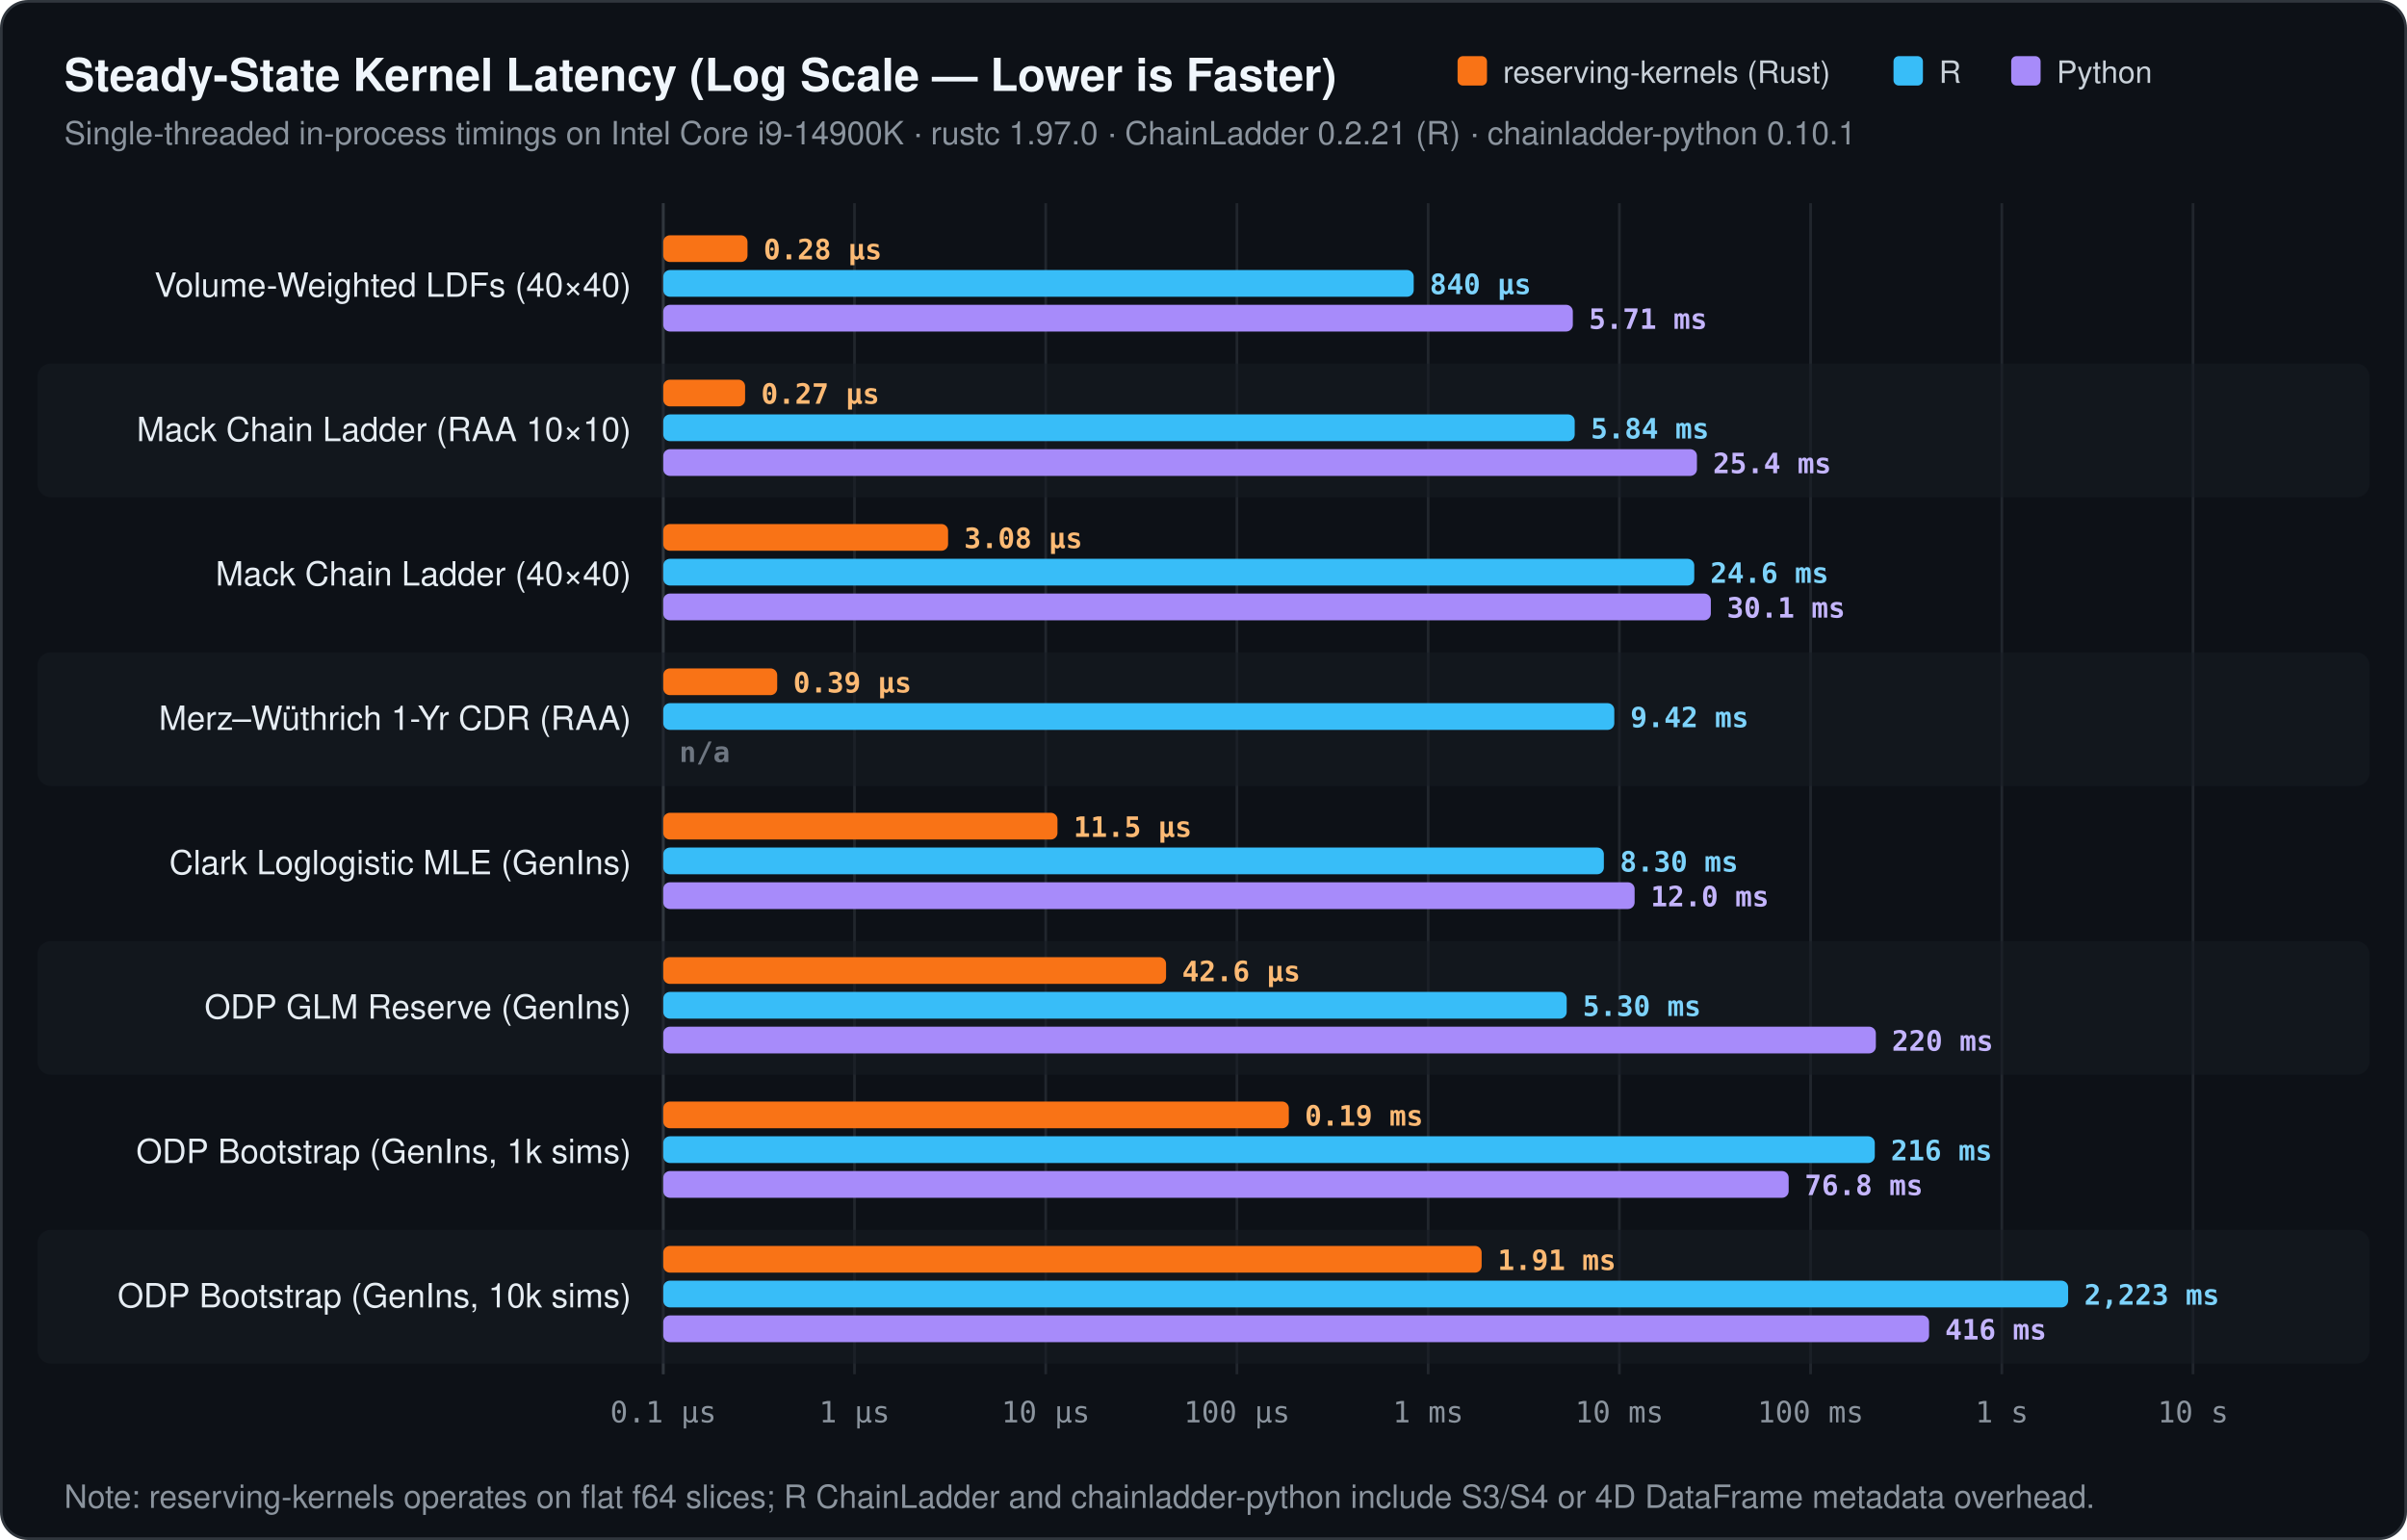
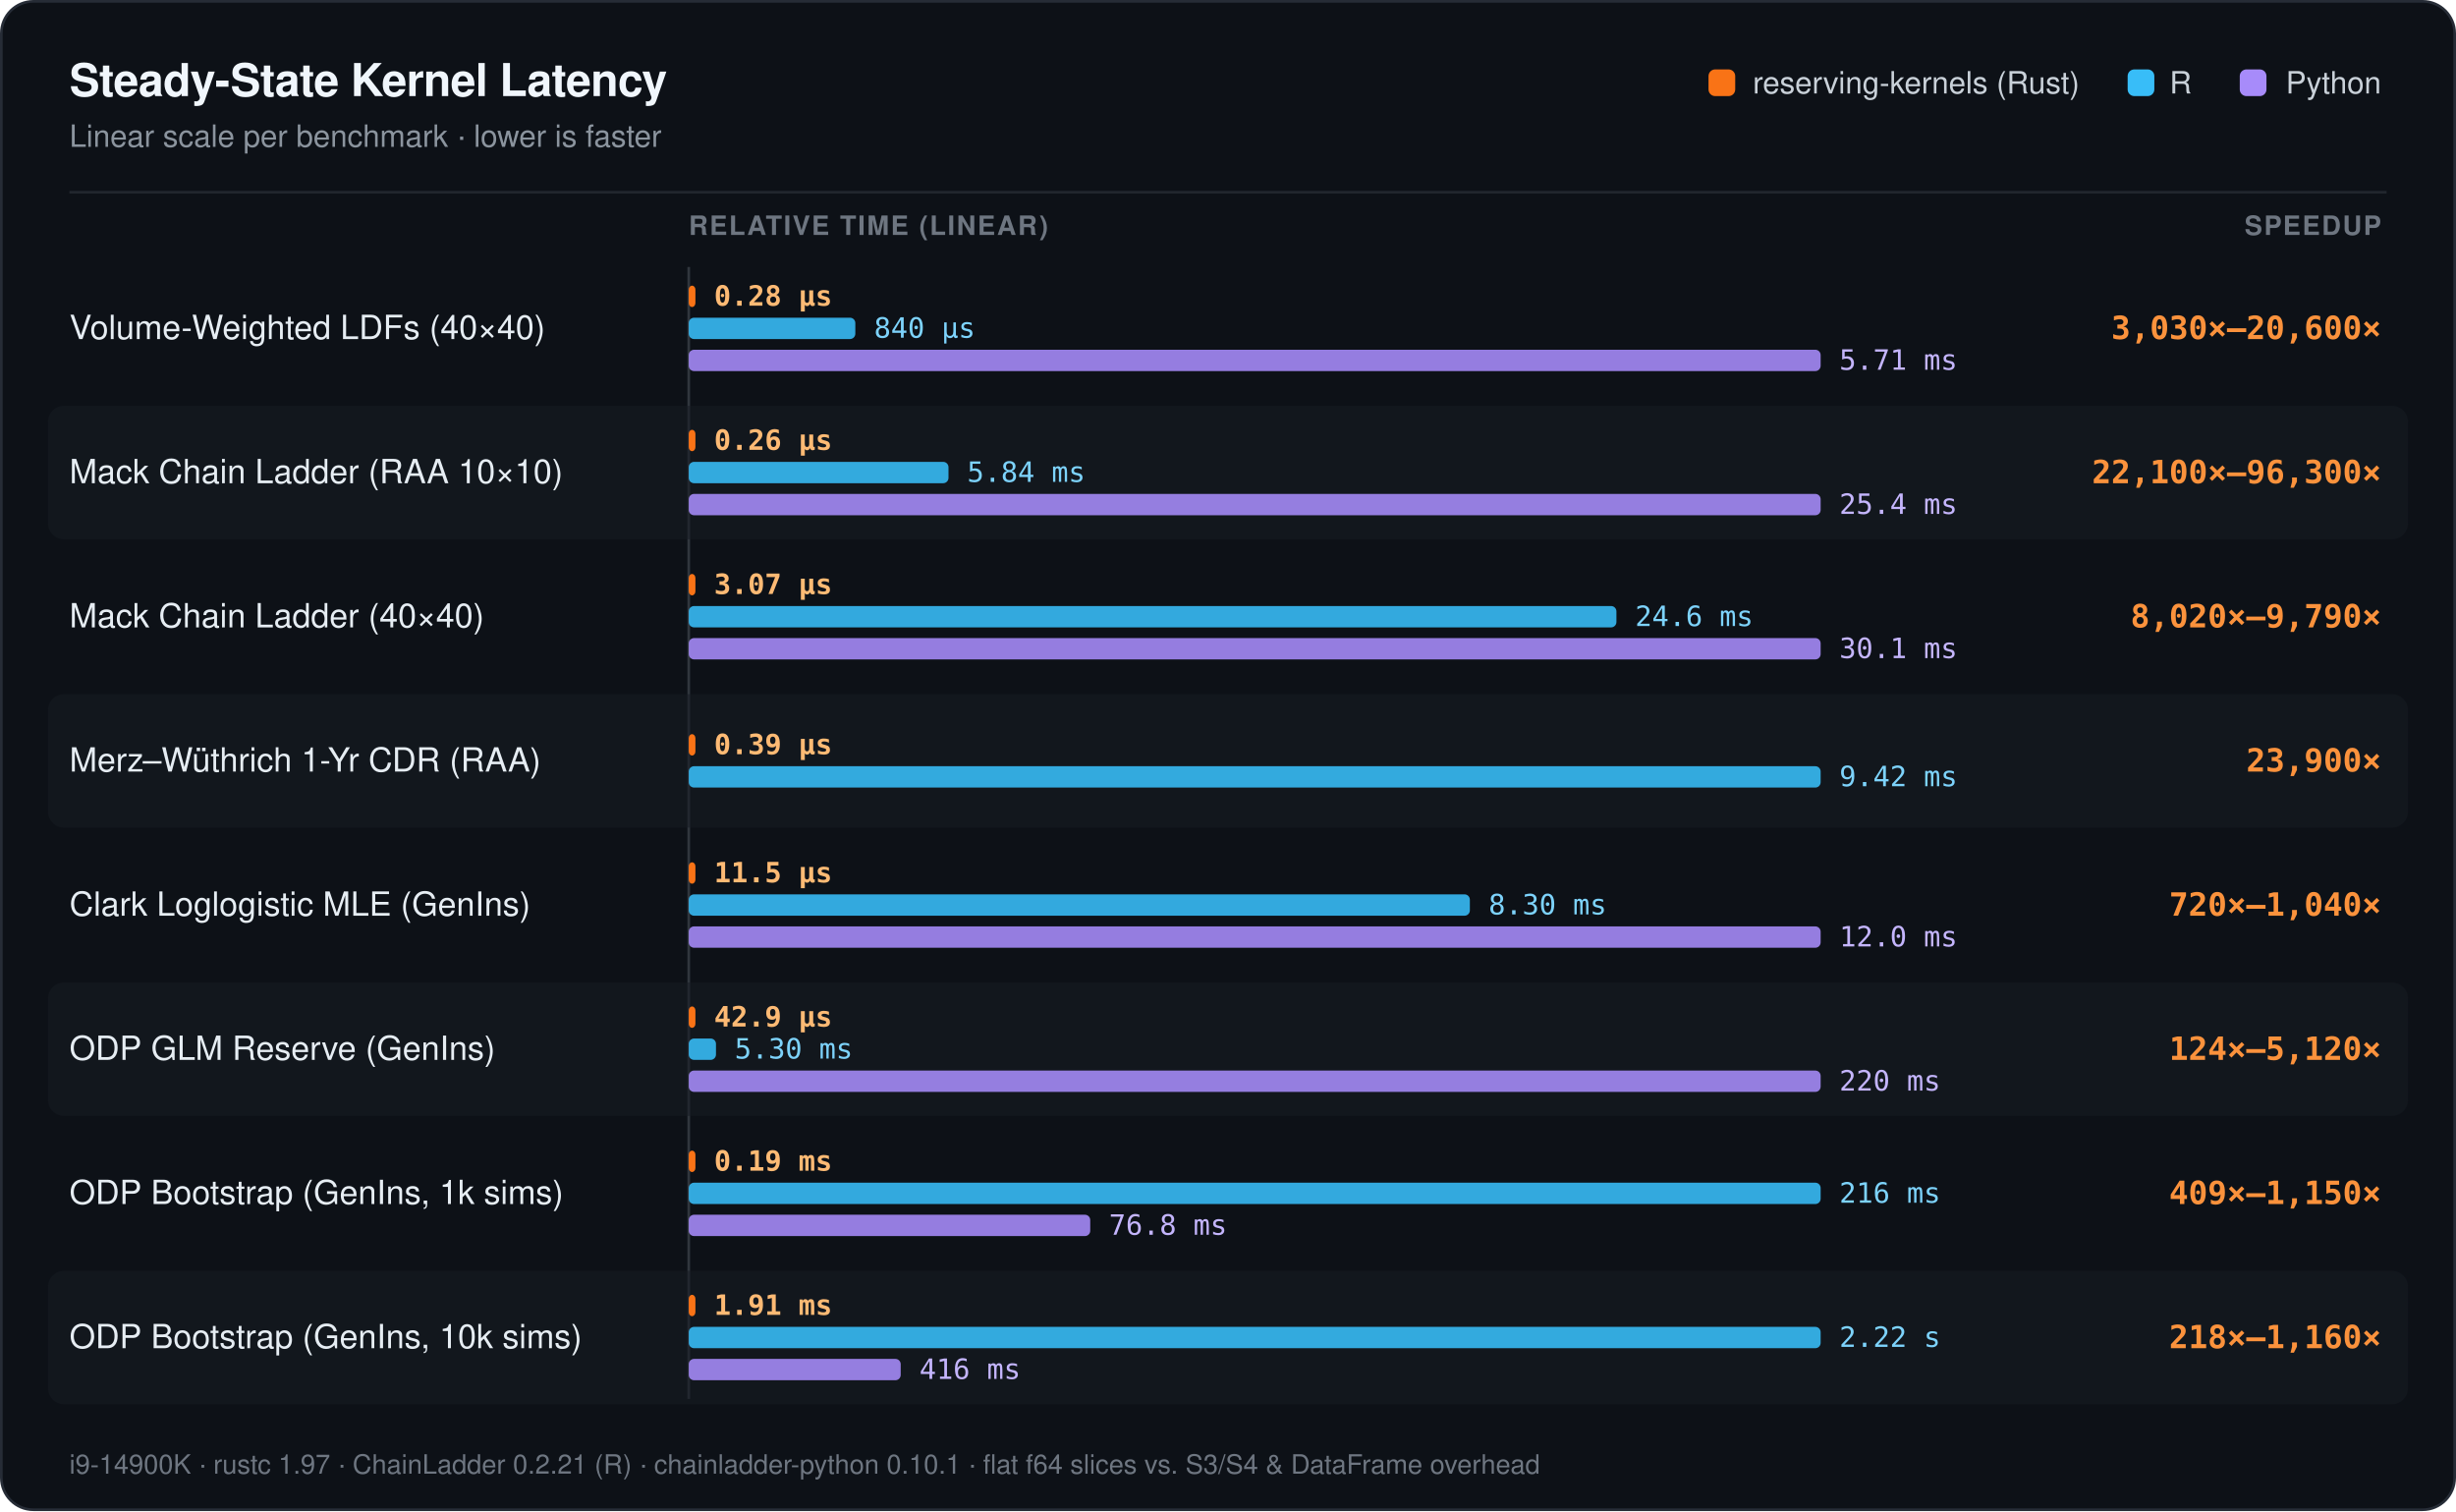
- <svg xmlns="http://www.w3.org/2000/svg" viewBox="0 0 900 576" width="900" height="576" role="img" aria-label="reserving-kernels benchmark latency comparison">
+ <svg xmlns="http://www.w3.org/2000/svg" viewBox="0 0 920 566" width="920" height="566" role="img" aria-label="reserving-kernels linear benchmark latency comparison">
  <defs>
    <style>
-       .bg { fill: #0d1117; stroke: #30363d; stroke-width: 1; }
-       .title { font: 600 17px -apple-system, BlinkMacSystemFont, "Segoe UI", Helvetica, Arial, sans-serif; fill: #f0f6fc; }
-       .sub { font: 400 12px -apple-system, BlinkMacSystemFont, "Segoe UI", Helvetica, Arial, sans-serif; fill: #8b949e; }
+       .bg { fill: #0d1117; stroke: #262c36; stroke-width: 1; }
+       .title { font: 600 17px -apple-system, BlinkMacSystemFont, "Segoe UI", Helvetica, Arial, sans-serif; fill: #f0f6fc; letter-spacing: -0.2px; }
+       .sub { font: 400 11.5px -apple-system, BlinkMacSystemFont, "Segoe UI", Helvetica, Arial, sans-serif; fill: #8b949e; }
      .label { font: 500 12.5px -apple-system, BlinkMacSystemFont, "Segoe UI", Helvetica, Arial, sans-serif; fill: #e6edf3; }
-       .val { font: 600 10.5px ui-monospace, SFMono-Regular, Menlo, Consolas, monospace; }
-       .tick { font: 400 11px ui-monospace, SFMono-Regular, Menlo, Consolas, monospace; fill: #8b949e; }
-       .grid { stroke: #21262d; stroke-width: 1; }
-       .axis { stroke: #30363d; stroke-width: 1; }
+       .val { font: 500 10.5px ui-monospace, SFMono-Regular, Menlo, Consolas, monospace; }
+       .val-rust { font: 600 10.5px ui-monospace, SFMono-Regular, Menlo, Consolas, monospace; fill: #fdba74; }
+       .speedup { font: 700 12px ui-monospace, SFMono-Regular, Menlo, Consolas, monospace; fill: #fb923c; }
+       .hdr { font: 600 10px -apple-system, BlinkMacSystemFont, "Segoe UI", Helvetica, Arial, sans-serif; fill: #6e7681; letter-spacing: 0.6px; }
      .legend { font: 500 11.5px -apple-system, BlinkMacSystemFont, "Segoe UI", Helvetica, Arial, sans-serif; fill: #c9d1d9; }
+       .foot { font: 400 10px -apple-system, BlinkMacSystemFont, "Segoe UI", Helvetica, Arial, sans-serif; fill: #6e7681; }
    </style>
  </defs>
-   <rect x="0.5" y="0.5" width="899" height="575" rx="10" class="bg" />
-   <text x="24" y="34" class="title">Steady-State Kernel Latency (Log Scale — Lower is Faster)</text>
-   <text x="24" y="54" class="sub">Single-threaded in-process timings on Intel Core i9-14900K · rustc 1.97.0 · ChainLadder 0.2.21 (R) · chainladder-python 0.10.1</text>
-   <rect x="545" y="21" width="11" height="11" rx="2" fill="#f97316" />
-   <text x="562" y="31" class="legend">reserving-kernels (Rust)</text>
-   <rect x="708" y="21" width="11" height="11" rx="2" fill="#38bdf8" />
-   <text x="725" y="31" class="legend">R</text>
-   <rect x="752" y="21" width="11" height="11" rx="2" fill="#a78bfa" />
-   <text x="769" y="31" class="legend">Python</text>
-   <line x1="248.0" y1="76" x2="248.0" y2="514" class="grid" />
-   <text x="248.0" y="532" text-anchor="middle" class="tick">0.1 µs</text>
-   <line x1="319.5" y1="76" x2="319.5" y2="514" class="grid" />
-   <text x="319.5" y="532" text-anchor="middle" class="tick">1 µs</text>
-   <line x1="391.0" y1="76" x2="391.0" y2="514" class="grid" />
-   <text x="391.0" y="532" text-anchor="middle" class="tick">10 µs</text>
-   <line x1="462.5" y1="76" x2="462.5" y2="514" class="grid" />
-   <text x="462.5" y="532" text-anchor="middle" class="tick">100 µs</text>
-   <line x1="534.0" y1="76" x2="534.0" y2="514" class="grid" />
-   <text x="534.0" y="532" text-anchor="middle" class="tick">1 ms</text>
-   <line x1="605.5" y1="76" x2="605.5" y2="514" class="grid" />
-   <text x="605.5" y="532" text-anchor="middle" class="tick">10 ms</text>
-   <line x1="677.0" y1="76" x2="677.0" y2="514" class="grid" />
-   <text x="677.0" y="532" text-anchor="middle" class="tick">100 ms</text>
-   <line x1="748.5" y1="76" x2="748.5" y2="514" class="grid" />
-   <text x="748.5" y="532" text-anchor="middle" class="tick">1 s</text>
-   <line x1="820.0" y1="76" x2="820.0" y2="514" class="grid" />
-   <text x="820.0" y="532" text-anchor="middle" class="tick">10 s</text>
-   <line x1="248" y1="76" x2="248" y2="514" class="axis" />
-   <text x="236" y="111" text-anchor="end" class="label">Volume-Weighted LDFs (40×40)</text>
-   <rect x="248" y="88" width="31.5" height="10" rx="2.5" fill="#f97316" />
-   <text x="285.5" y="97" class="val" fill="#fdba74">0.28 µs</text>
-   <rect x="248" y="101" width="280.6" height="10" rx="2.5" fill="#38bdf8" />
-   <text x="534.6" y="110" class="val" fill="#7dd3fc">840 µs</text>
-   <rect x="248" y="114" width="340.1" height="10" rx="2.5" fill="#a78bfa" />
-   <text x="594.1" y="123" class="val" fill="#c4b5fd">5.71 ms</text>
-   <rect x="14" y="136" width="872" height="50" rx="5" fill="#161b22" opacity="0.55" />
-   <text x="236" y="165" text-anchor="end" class="label">Mack Chain Ladder (RAA 10×10)</text>
-   <rect x="248" y="142" width="30.6" height="10" rx="2.5" fill="#f97316" />
-   <text x="284.6" y="151" class="val" fill="#fdba74">0.27 µs</text>
-   <rect x="248" y="155" width="340.8" height="10" rx="2.5" fill="#38bdf8" />
-   <text x="594.8" y="164" class="val" fill="#7dd3fc">5.84 ms</text>
-   <rect x="248" y="168" width="386.5" height="10" rx="2.5" fill="#a78bfa" />
-   <text x="640.5" y="177" class="val" fill="#c4b5fd">25.4 ms</text>
-   <text x="236" y="219" text-anchor="end" class="label">Mack Chain Ladder (40×40)</text>
-   <rect x="248" y="196" width="106.5" height="10" rx="2.5" fill="#f97316" />
-   <text x="360.5" y="205" class="val" fill="#fdba74">3.08 µs</text>
-   <rect x="248" y="209" width="385.5" height="10" rx="2.5" fill="#38bdf8" />
-   <text x="639.5" y="218" class="val" fill="#7dd3fc">24.6 ms</text>
-   <rect x="248" y="222" width="391.7" height="10" rx="2.5" fill="#a78bfa" />
-   <text x="645.7" y="231" class="val" fill="#c4b5fd">30.1 ms</text>
-   <rect x="14" y="244" width="872" height="50" rx="5" fill="#161b22" opacity="0.55" />
-   <text x="236" y="273" text-anchor="end" class="label">Merz–Wüthrich 1-Yr CDR (RAA)</text>
-   <rect x="248" y="250" width="42.6" height="10" rx="2.5" fill="#f97316" />
-   <text x="296.6" y="259" class="val" fill="#fdba74">0.39 µs</text>
-   <rect x="248" y="263" width="355.6" height="10" rx="2.5" fill="#38bdf8" />
-   <text x="609.6" y="272" class="val" fill="#7dd3fc">9.42 ms</text>
-   <text x="254" y="285" class="val" fill="#6e7681">n/a</text>
-   <text x="236" y="327" text-anchor="end" class="label">Clark Loglogistic MLE (GenIns)</text>
-   <rect x="248" y="304" width="147.4" height="10" rx="2.5" fill="#f97316" />
-   <text x="401.4" y="313" class="val" fill="#fdba74">11.5 µs</text>
-   <rect x="248" y="317" width="351.7" height="10" rx="2.5" fill="#38bdf8" />
-   <text x="605.7" y="326" class="val" fill="#7dd3fc">8.30 ms</text>
-   <rect x="248" y="330" width="363.2" height="10" rx="2.5" fill="#a78bfa" />
-   <text x="617.2" y="339" class="val" fill="#c4b5fd">12.0 ms</text>
-   <rect x="14" y="352" width="872" height="50" rx="5" fill="#161b22" opacity="0.55" />
-   <text x="236" y="381" text-anchor="end" class="label">ODP GLM Reserve (GenIns)</text>
-   <rect x="248" y="358" width="188.0" height="10" rx="2.5" fill="#f97316" />
-   <text x="442.0" y="367" class="val" fill="#fdba74">42.6 µs</text>
-   <rect x="248" y="371" width="337.8" height="10" rx="2.5" fill="#38bdf8" />
-   <text x="591.8" y="380" class="val" fill="#7dd3fc">5.30 ms</text>
-   <rect x="248" y="384" width="453.4" height="10" rx="2.5" fill="#a78bfa" />
-   <text x="707.4" y="393" class="val" fill="#c4b5fd">220 ms</text>
-   <text x="236" y="435" text-anchor="end" class="label">ODP Bootstrap (GenIns, 1k sims)</text>
-   <rect x="248" y="412" width="233.9" height="10" rx="2.5" fill="#f97316" />
-   <text x="487.9" y="421" class="val" fill="#fdba74">0.19 ms</text>
-   <rect x="248" y="425" width="453.0" height="10" rx="2.5" fill="#38bdf8" />
-   <text x="707.0" y="434" class="val" fill="#7dd3fc">216 ms</text>
-   <rect x="248" y="438" width="420.8" height="10" rx="2.5" fill="#a78bfa" />
-   <text x="674.8" y="447" class="val" fill="#c4b5fd">76.8 ms</text>
-   <rect x="14" y="460" width="872" height="50" rx="5" fill="#161b22" opacity="0.55" />
-   <text x="236" y="489" text-anchor="end" class="label">ODP Bootstrap (GenIns, 10k sims)</text>
-   <rect x="248" y="466" width="306.0" height="10" rx="2.5" fill="#f97316" />
-   <text x="560.0" y="475" class="val" fill="#fdba74">1.91 ms</text>
-   <rect x="248" y="479" width="525.3" height="10" rx="2.5" fill="#38bdf8" />
-   <text x="779.3" y="488" class="val" fill="#7dd3fc">2,223 ms</text>
-   <rect x="248" y="492" width="473.3" height="10" rx="2.5" fill="#a78bfa" />
-   <text x="727.3" y="501" class="val" fill="#c4b5fd">416 ms</text>
-   <text x="24" y="564" class="sub">Note: reserving-kernels operates on flat f64 slices; R ChainLadder and chainladder-python include S3/S4 or 4D DataFrame metadata overhead.</text>
+   <rect x="0.5" y="0.5" width="919" height="565" rx="12" class="bg" />
+   <text x="26" y="36" class="title">Steady-State Kernel Latency</text>
+   <text x="26" y="55" class="sub">Linear scale per benchmark · lower is faster</text>
+   <text x="892.0" y="35" text-anchor="end" class="legend">Python</text>
+   <rect x="839.0" y="26" width="10" height="10" rx="2.5" fill="#a78bfa" />
+   <text x="821.0" y="35" text-anchor="end" class="legend">R</text>
+   <rect x="797.0" y="26" width="10" height="10" rx="2.5" fill="#38bdf8" />
+   <text x="779.0" y="35" text-anchor="end" class="legend">reserving-kernels (Rust)</text>
+   <rect x="640.0" y="26" width="10" height="10" rx="2.5" fill="#f97316" />
+   <line x1="26" y1="72" x2="894" y2="72" stroke="#21262d" stroke-width="1" />
+   <text x="258.0" y="88" class="hdr">RELATIVE TIME (LINEAR)</text>
+   <text x="892.0" y="88" text-anchor="end" class="hdr">SPEEDUP</text>
+   <line x1="258.0" y1="100" x2="258.0" y2="524" stroke="#30363d" stroke-width="1" />
+   <text x="26" y="127.0" class="label">Volume-Weighted LDFs (40×40)</text>
+   <rect x="258.0" y="107.0" width="2.5" height="8" rx="1.5" fill="#f97316" />
+   <text x="267.5" y="114.5" class="val-rust">0.28 µs</text>
+   <rect x="258.0" y="119.0" width="62.4" height="8" rx="2" fill="#38bdf8" opacity="0.88" />
+   <text x="327.4" y="126.5" class="val" fill="#7dd3fc">840 µs</text>
+   <rect x="258.0" y="131.0" width="424.0" height="8" rx="2" fill="#a78bfa" opacity="0.88" />
+   <text x="689.0" y="138.5" class="val" fill="#c4b5fd">5.71 ms</text>
+   <text x="892.0" y="127.0" text-anchor="end" class="speedup">3,030×–20,600×</text>
+   <rect x="18" y="152.0" width="884" height="50.0" rx="6" fill="#161b22" opacity="0.55" />
+   <text x="26" y="181.0" class="label">Mack Chain Ladder (RAA 10×10)</text>
+   <rect x="258.0" y="161.0" width="2.5" height="8" rx="1.5" fill="#f97316" />
+   <text x="267.5" y="168.5" class="val-rust">0.26 µs</text>
+   <rect x="258.0" y="173.0" width="97.3" height="8" rx="2" fill="#38bdf8" opacity="0.88" />
+   <text x="362.3" y="180.5" class="val" fill="#7dd3fc">5.84 ms</text>
+   <rect x="258.0" y="185.0" width="424.0" height="8" rx="2" fill="#a78bfa" opacity="0.88" />
+   <text x="689.0" y="192.5" class="val" fill="#c4b5fd">25.4 ms</text>
+   <text x="892.0" y="181.0" text-anchor="end" class="speedup">22,100×–96,300×</text>
+   <text x="26" y="235.0" class="label">Mack Chain Ladder (40×40)</text>
+   <rect x="258.0" y="215.0" width="2.5" height="8" rx="1.5" fill="#f97316" />
+   <text x="267.5" y="222.5" class="val-rust">3.07 µs</text>
+   <rect x="258.0" y="227.0" width="347.5" height="8" rx="2" fill="#38bdf8" opacity="0.88" />
+   <text x="612.5" y="234.5" class="val" fill="#7dd3fc">24.6 ms</text>
+   <rect x="258.0" y="239.0" width="424.0" height="8" rx="2" fill="#a78bfa" opacity="0.88" />
+   <text x="689.0" y="246.5" class="val" fill="#c4b5fd">30.1 ms</text>
+   <text x="892.0" y="235.0" text-anchor="end" class="speedup">8,020×–9,790×</text>
+   <rect x="18" y="260.0" width="884" height="50.0" rx="6" fill="#161b22" opacity="0.55" />
+   <text x="26" y="289.0" class="label">Merz–Wüthrich 1-Yr CDR (RAA)</text>
+   <rect x="258.0" y="275.0" width="2.5" height="8" rx="1.5" fill="#f97316" />
+   <text x="267.5" y="282.5" class="val-rust">0.39 µs</text>
+   <rect x="258.0" y="287.0" width="424.0" height="8" rx="2" fill="#38bdf8" opacity="0.88" />
+   <text x="689.0" y="294.5" class="val" fill="#7dd3fc">9.42 ms</text>
+   <text x="892.0" y="289.0" text-anchor="end" class="speedup">23,900×</text>
+   <text x="26" y="343.0" class="label">Clark Loglogistic MLE (GenIns)</text>
+   <rect x="258.0" y="323.0" width="2.5" height="8" rx="1.5" fill="#f97316" />
+   <text x="267.5" y="330.5" class="val-rust">11.5 µs</text>
+   <rect x="258.0" y="335.0" width="292.6" height="8" rx="2" fill="#38bdf8" opacity="0.88" />
+   <text x="557.6" y="342.5" class="val" fill="#7dd3fc">8.30 ms</text>
+   <rect x="258.0" y="347.0" width="424.0" height="8" rx="2" fill="#a78bfa" opacity="0.88" />
+   <text x="689.0" y="354.5" class="val" fill="#c4b5fd">12.0 ms</text>
+   <text x="892.0" y="343.0" text-anchor="end" class="speedup">720×–1,040×</text>
+   <rect x="18" y="368.0" width="884" height="50.0" rx="6" fill="#161b22" opacity="0.55" />
+   <text x="26" y="397.0" class="label">ODP GLM Reserve (GenIns)</text>
+   <rect x="258.0" y="377.0" width="2.5" height="8" rx="1.5" fill="#f97316" />
+   <text x="267.5" y="384.5" class="val-rust">42.9 µs</text>
+   <rect x="258.0" y="389.0" width="10.2" height="8" rx="2" fill="#38bdf8" opacity="0.88" />
+   <text x="275.2" y="396.5" class="val" fill="#7dd3fc">5.30 ms</text>
+   <rect x="258.0" y="401.0" width="424.0" height="8" rx="2" fill="#a78bfa" opacity="0.88" />
+   <text x="689.0" y="408.5" class="val" fill="#c4b5fd">220 ms</text>
+   <text x="892.0" y="397.0" text-anchor="end" class="speedup">124×–5,120×</text>
+   <text x="26" y="451.0" class="label">ODP Bootstrap (GenIns, 1k sims)</text>
+   <rect x="258.0" y="431.0" width="2.5" height="8" rx="1.5" fill="#f97316" />
+   <text x="267.5" y="438.5" class="val-rust">0.19 ms</text>
+   <rect x="258.0" y="443.0" width="424.0" height="8" rx="2" fill="#38bdf8" opacity="0.88" />
+   <text x="689.0" y="450.5" class="val" fill="#7dd3fc">216 ms</text>
+   <rect x="258.0" y="455.0" width="150.4" height="8" rx="2" fill="#a78bfa" opacity="0.88" />
+   <text x="415.4" y="462.5" class="val" fill="#c4b5fd">76.8 ms</text>
+   <text x="892.0" y="451.0" text-anchor="end" class="speedup">409×–1,150×</text>
+   <rect x="18" y="476.0" width="884" height="50.0" rx="6" fill="#161b22" opacity="0.55" />
+   <text x="26" y="505.0" class="label">ODP Bootstrap (GenIns, 10k sims)</text>
+   <rect x="258.0" y="485.0" width="2.5" height="8" rx="1.5" fill="#f97316" />
+   <text x="267.5" y="492.5" class="val-rust">1.91 ms</text>
+   <rect x="258.0" y="497.0" width="424.0" height="8" rx="2" fill="#38bdf8" opacity="0.88" />
+   <text x="689.0" y="504.5" class="val" fill="#7dd3fc">2.22 s</text>
+   <rect x="258.0" y="509.0" width="79.4" height="8" rx="2" fill="#a78bfa" opacity="0.88" />
+   <text x="344.4" y="516.5" class="val" fill="#c4b5fd">416 ms</text>
+   <text x="892.0" y="505.0" text-anchor="end" class="speedup">218×–1,160×</text>
+   <text x="26" y="552" class="foot">i9-14900K · rustc 1.97 · ChainLadder 0.2.21 (R) · chainladder-python 0.10.1 · flat f64 slices vs. S3/S4 &amp; DataFrame overhead</text>
</svg>
